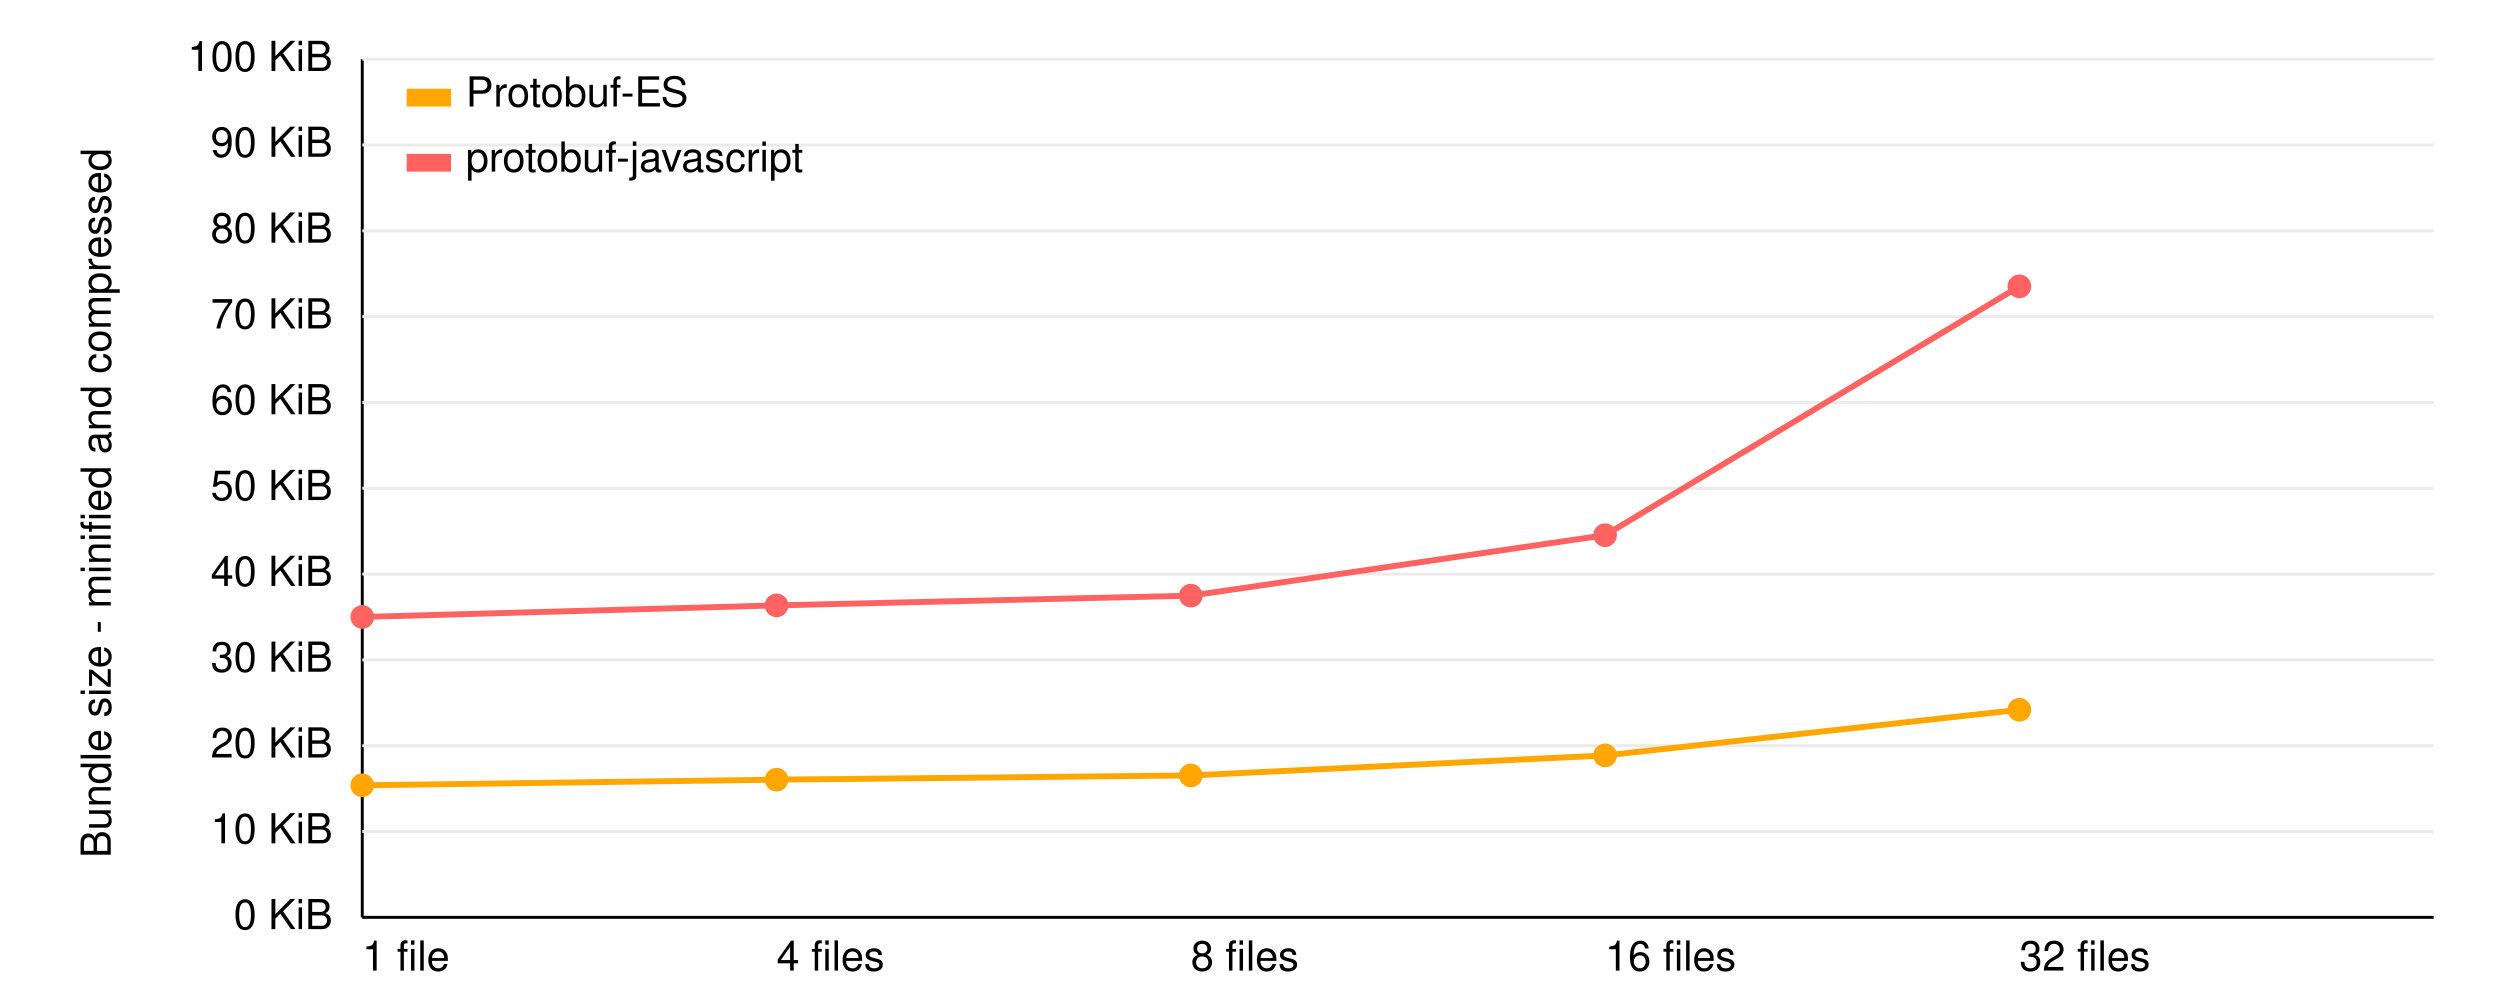
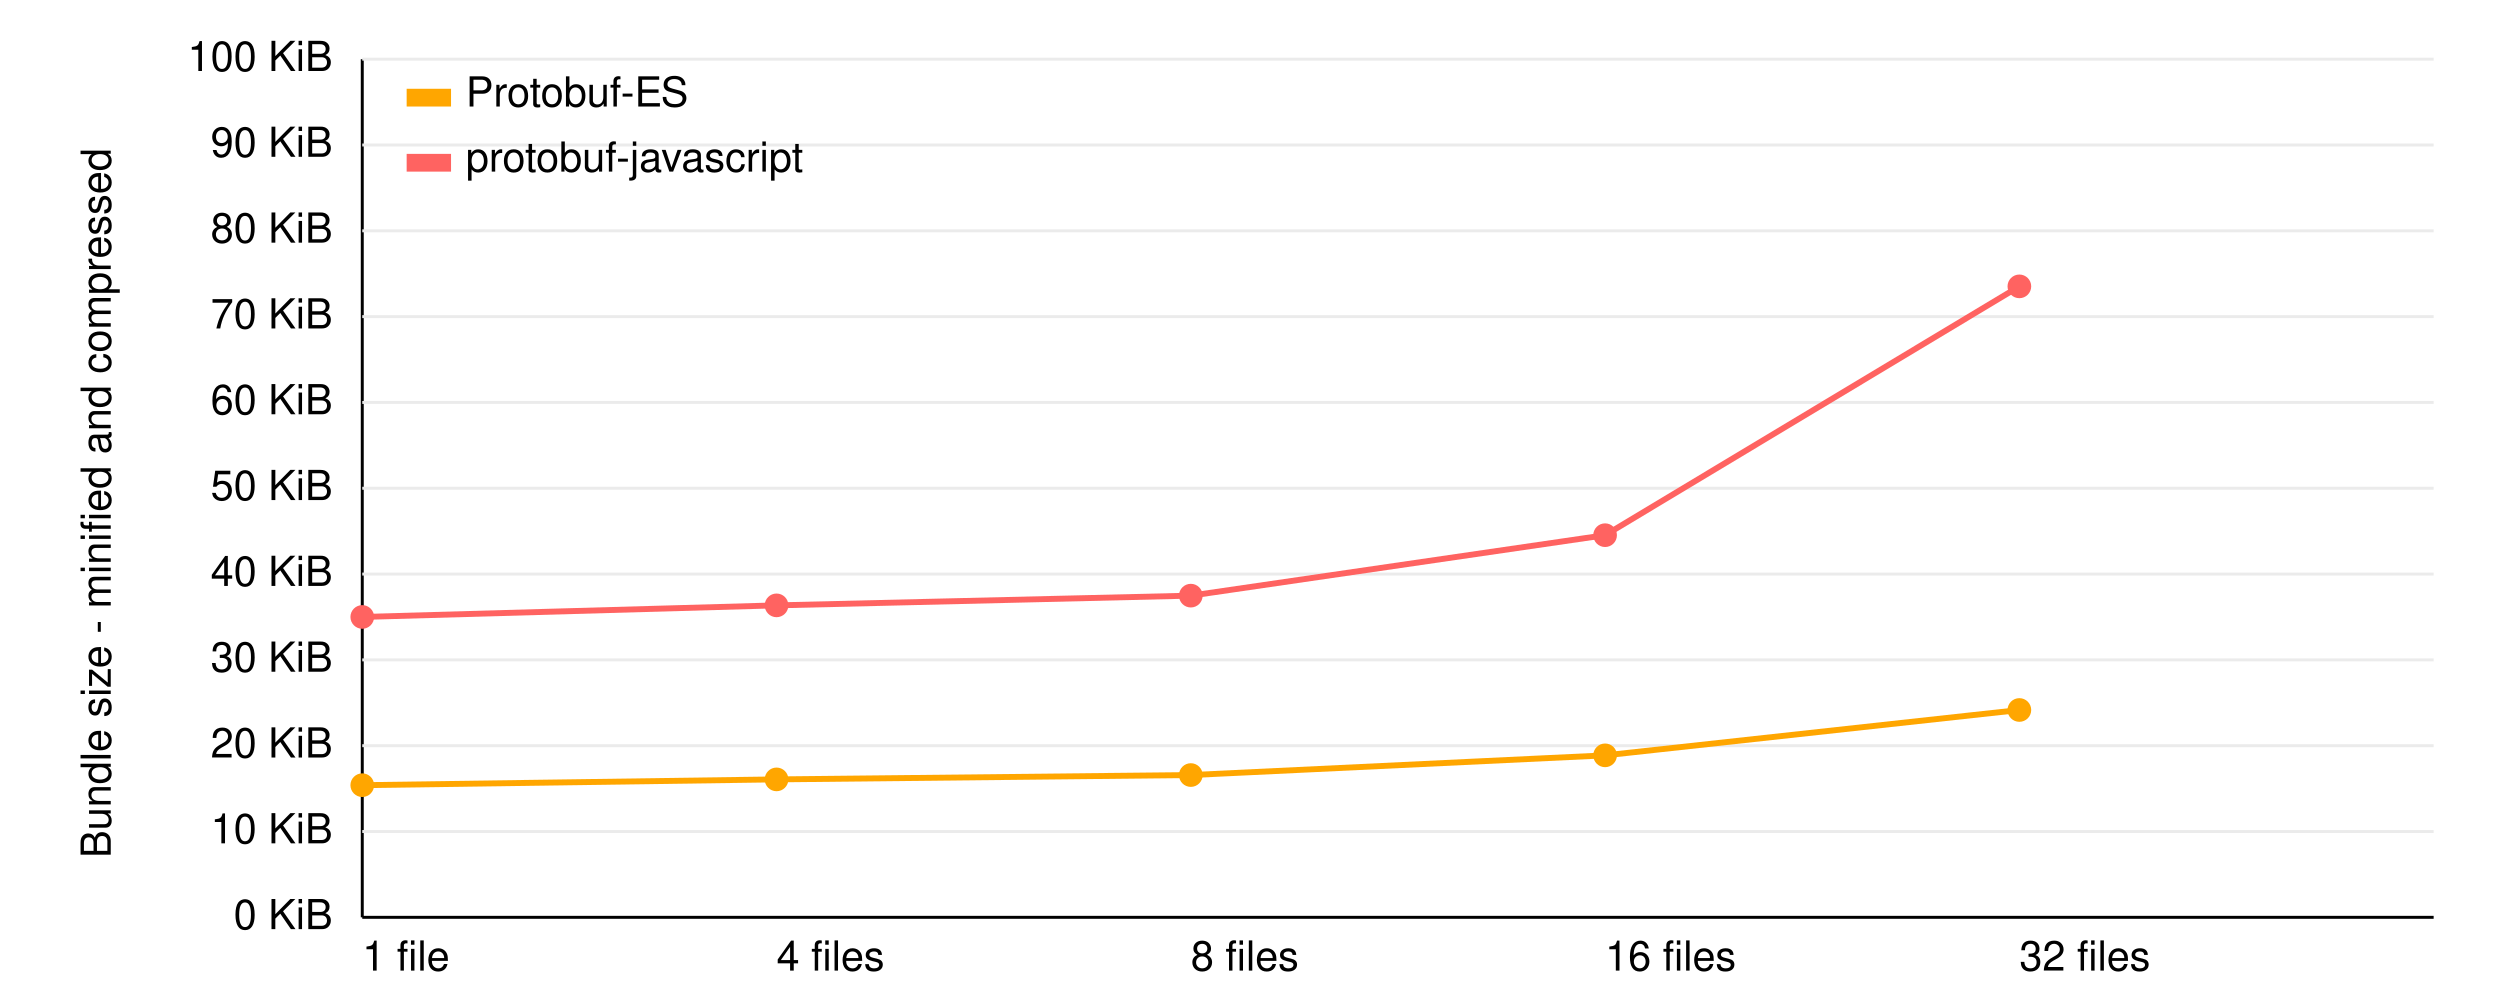
<svg xmlns="http://www.w3.org/2000/svg" version="1.1" width="820px" height="330px" viewBox="0 0 820 340" class="chart">
  <style>
      
      text {
        font: 14px Verdana, Helvetica, Arial, sans-serif;
      }
      
    </style>
  <g transform="translate(110,310)">
    <line y1="0" x2="700" stroke="black" />
    <text x="0" y="18" text-anchor="start">1 file</text>
    <text x="140" y="18" text-anchor="start">4 files</text>
    <text x="280" y="18" text-anchor="start">8 files</text>
    <text x="420" y="18" text-anchor="start">16 files</text>
    <text x="560" y="18" text-anchor="start">32 files</text>
  </g>
  <g transform="translate(110, 20)">
    <line x1="0" x2="0" y1="0" y2="290" stroke="black" />
    <g transform="rotate(-90), translate(-150,-85)">
      <text text-anchor="middle">Bundle size - minified and compressed</text>
    </g>
    <text x="-10" y="4" text-anchor="end">100 KiB</text>
    <line x1="0" x2="700" y1="0" y2="0" stroke="#ebebeb" />
    <text x="-10" y="33" text-anchor="end">90 KiB</text>
    <line x1="0" x2="700" y1="29" y2="29" stroke="#ebebeb" />
    <text x="-10" y="62" text-anchor="end">80 KiB</text>
    <line x1="0" x2="700" y1="58" y2="58" stroke="#ebebeb" />
    <text x="-10" y="91" text-anchor="end">70 KiB</text>
    <line x1="0" x2="700" y1="87" y2="87" stroke="#ebebeb" />
    <text x="-10" y="120" text-anchor="end">60 KiB</text>
    <line x1="0" x2="700" y1="116" y2="116" stroke="#ebebeb" />
    <text x="-10" y="149" text-anchor="end">50 KiB</text>
    <line x1="0" x2="700" y1="145" y2="145" stroke="#ebebeb" />
    <text x="-10" y="178" text-anchor="end">40 KiB</text>
    <line x1="0" x2="700" y1="174" y2="174" stroke="#ebebeb" />
    <text x="-10" y="207" text-anchor="end">30 KiB</text>
    <line x1="0" x2="700" y1="203" y2="203" stroke="#ebebeb" />
    <text x="-10" y="236" text-anchor="end">20 KiB</text>
    <line x1="0" x2="700" y1="232" y2="232" stroke="#ebebeb" />
    <text x="-10" y="265" text-anchor="end">10 KiB</text>
    <line x1="0" x2="700" y1="261" y2="261" stroke="#ebebeb" />
    <text x="-10" y="294" text-anchor="end">0 KiB</text>
  </g>
  <g transform="translate(110, 20)">
-     <polyline fill="none" stroke="#ffa600" stroke-width="2" points="0,245.379 140,243.475 280,242.048 420,235.285 560,219.848">
+     <polyline fill="none" stroke="#ffa600" stroke-width="2" points="0,245.345 140,243.388 280,241.921 420,235.26 560,219.933">
    </polyline>
-     <circle cx="0" cy="245.379" r="4" fill="#ffa600" />
-     <circle cx="140" cy="243.475" r="4" fill="#ffa600" />
-     <circle cx="280" cy="242.048" r="4" fill="#ffa600" />
-     <circle cx="420" cy="235.285" r="4" fill="#ffa600" />
-     <circle cx="560" cy="219.848" r="4" fill="#ffa600" />
+     <circle cx="0" cy="245.345" r="4" fill="#ffa600" />
+     <circle cx="140" cy="243.388" r="4" fill="#ffa600" />
+     <circle cx="280" cy="241.921" r="4" fill="#ffa600" />
+     <circle cx="420" cy="235.26" r="4" fill="#ffa600" />
+     <circle cx="560" cy="219.933" r="4" fill="#ffa600" />
  </g>
  <g transform="translate(110, 20)">
    <polyline fill="none" stroke="#ff6361" stroke-width="2" points="0,188.492 140,184.578 280,181.292 420,160.862 560,76.774">
    </polyline>
    <circle cx="0" cy="188.492" r="4" fill="#ff6361" />
    <circle cx="140" cy="184.578" r="4" fill="#ff6361" />
    <circle cx="280" cy="181.292" r="4" fill="#ff6361" />
    <circle cx="420" cy="160.862" r="4" fill="#ff6361" />
    <circle cx="560" cy="76.774" r="4" fill="#ff6361" />
  </g>
  <g transform="translate(125, 30)">
    <g transform="translate(0, 0)">
      <rect width="15" height="6" fill="#ffa600" />
      <text x="20" y="6">Protobuf-ES</text>
    </g>
    <g transform="translate(0, 22)">
      <rect width="15" height="6" fill="#ff6361" />
      <text x="20" y="6">protobuf-javascript</text>
    </g>
  </g>
</svg>
